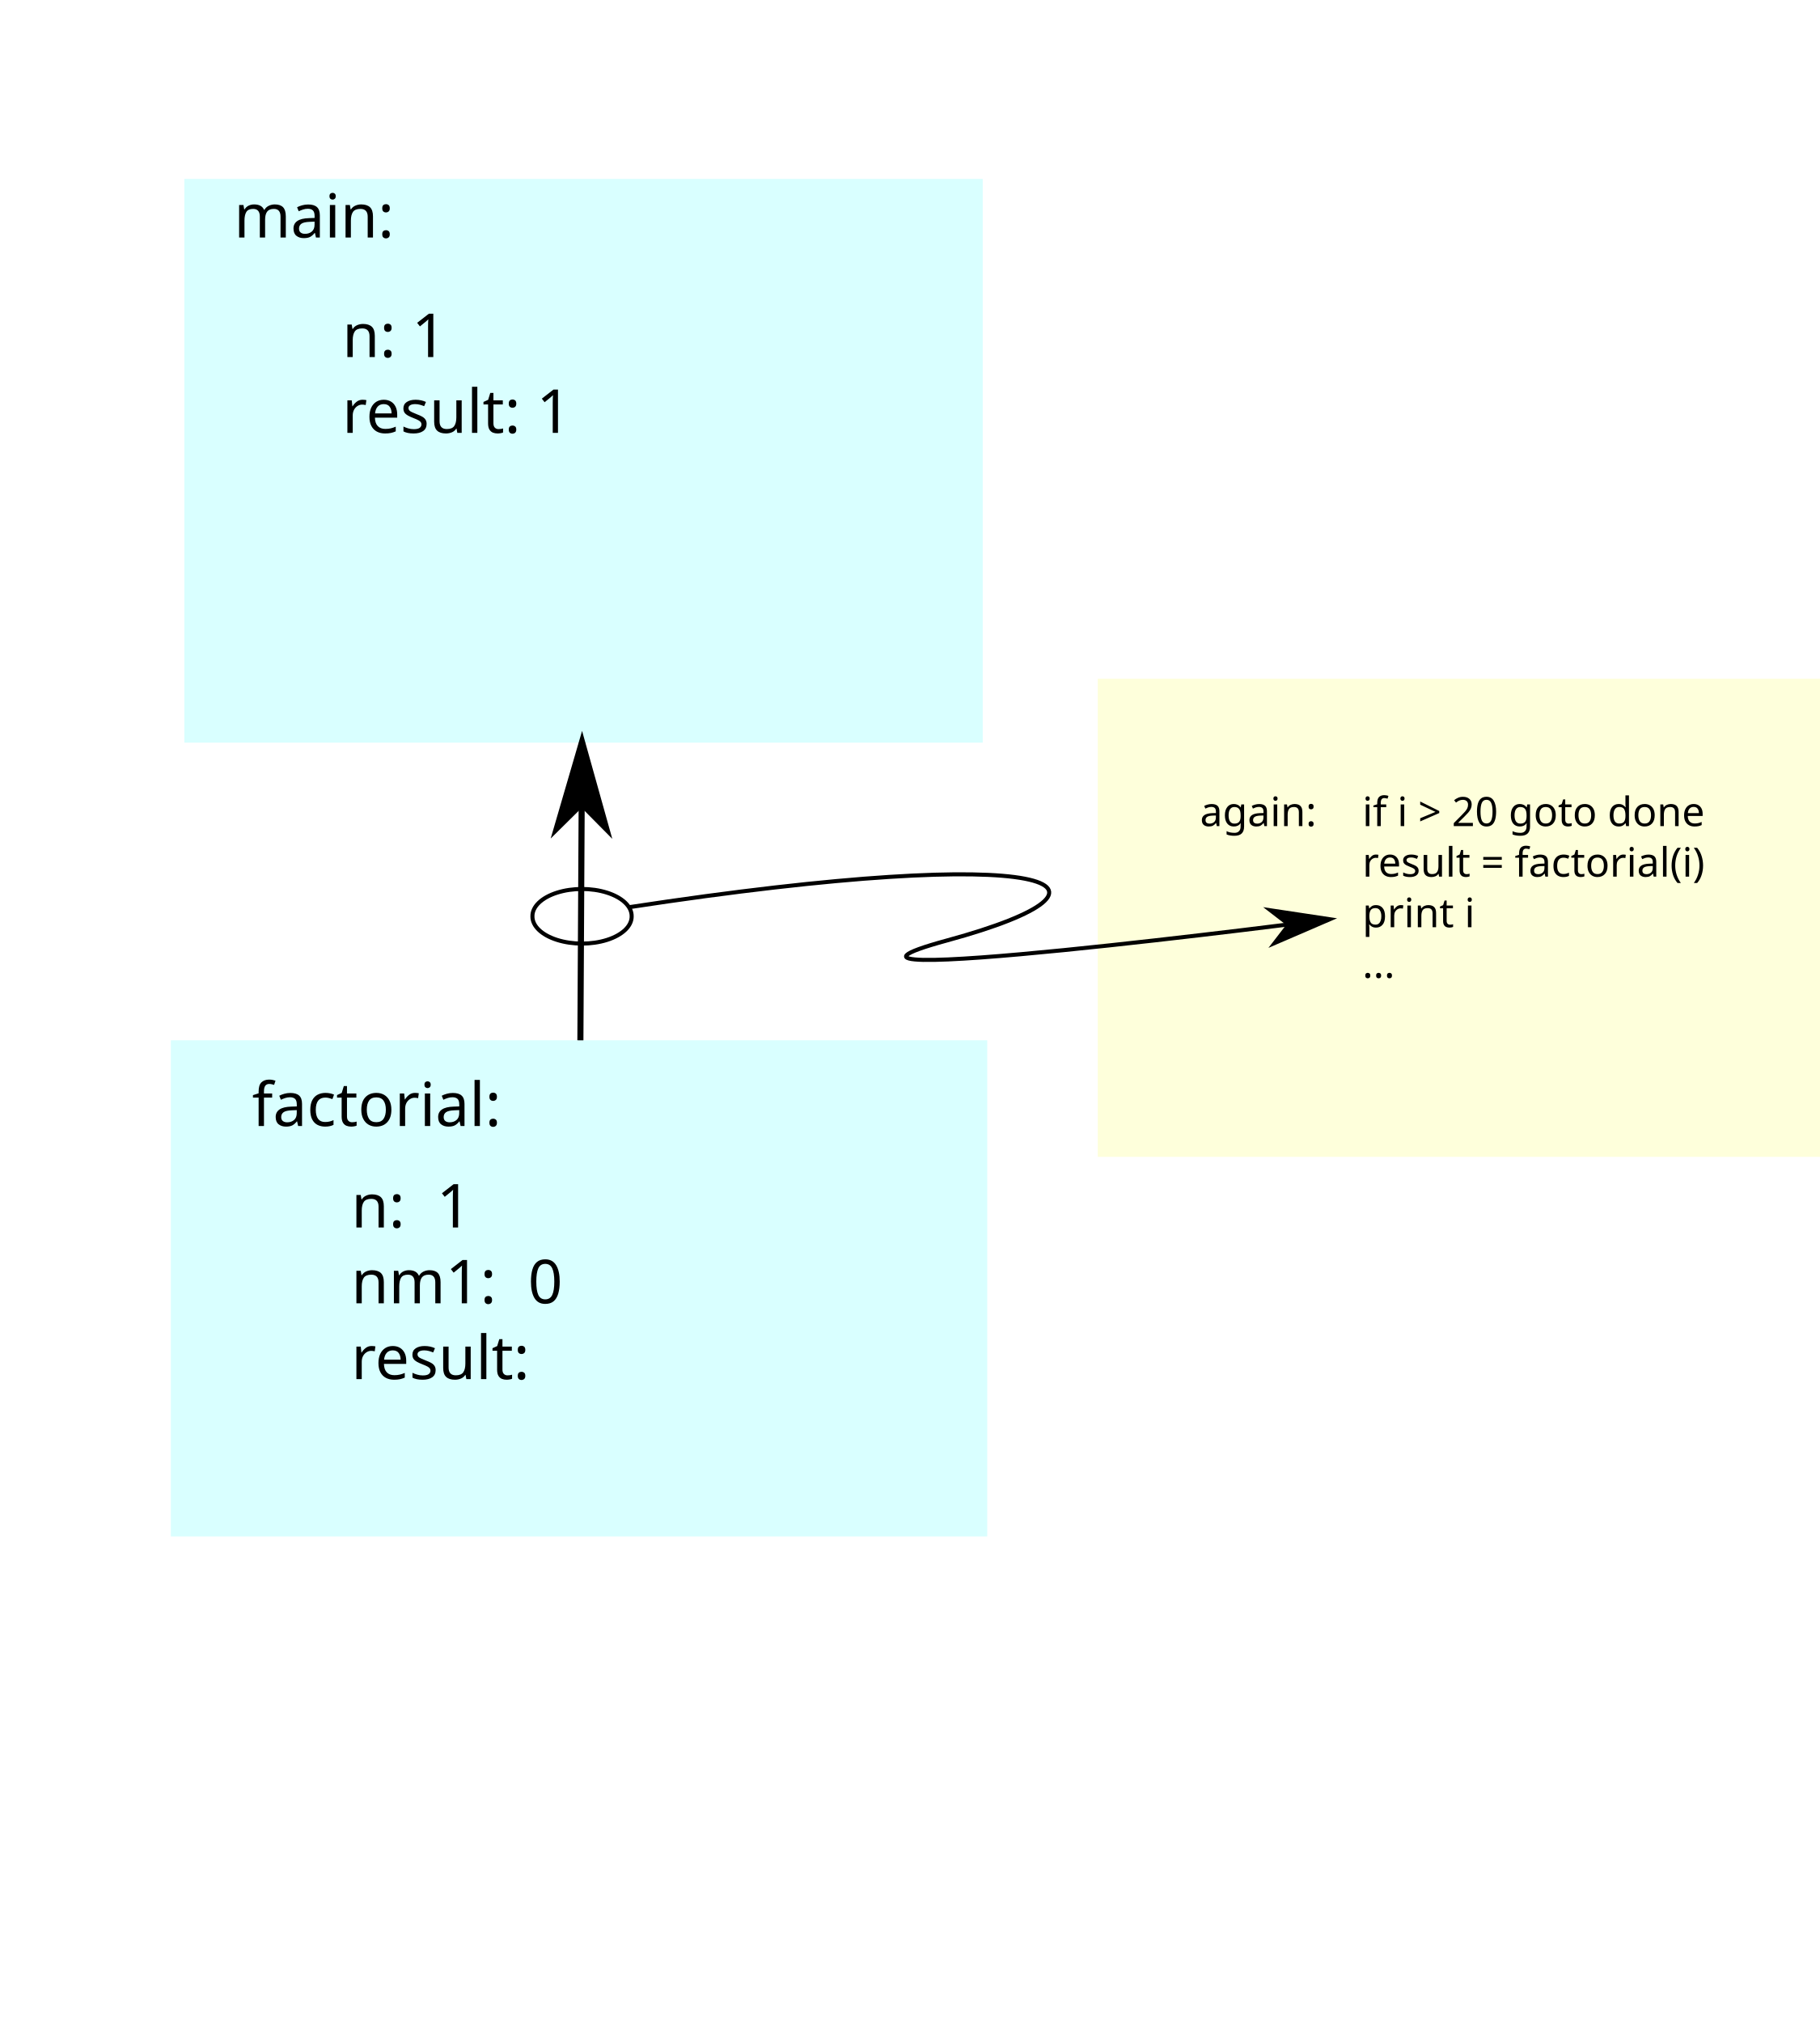
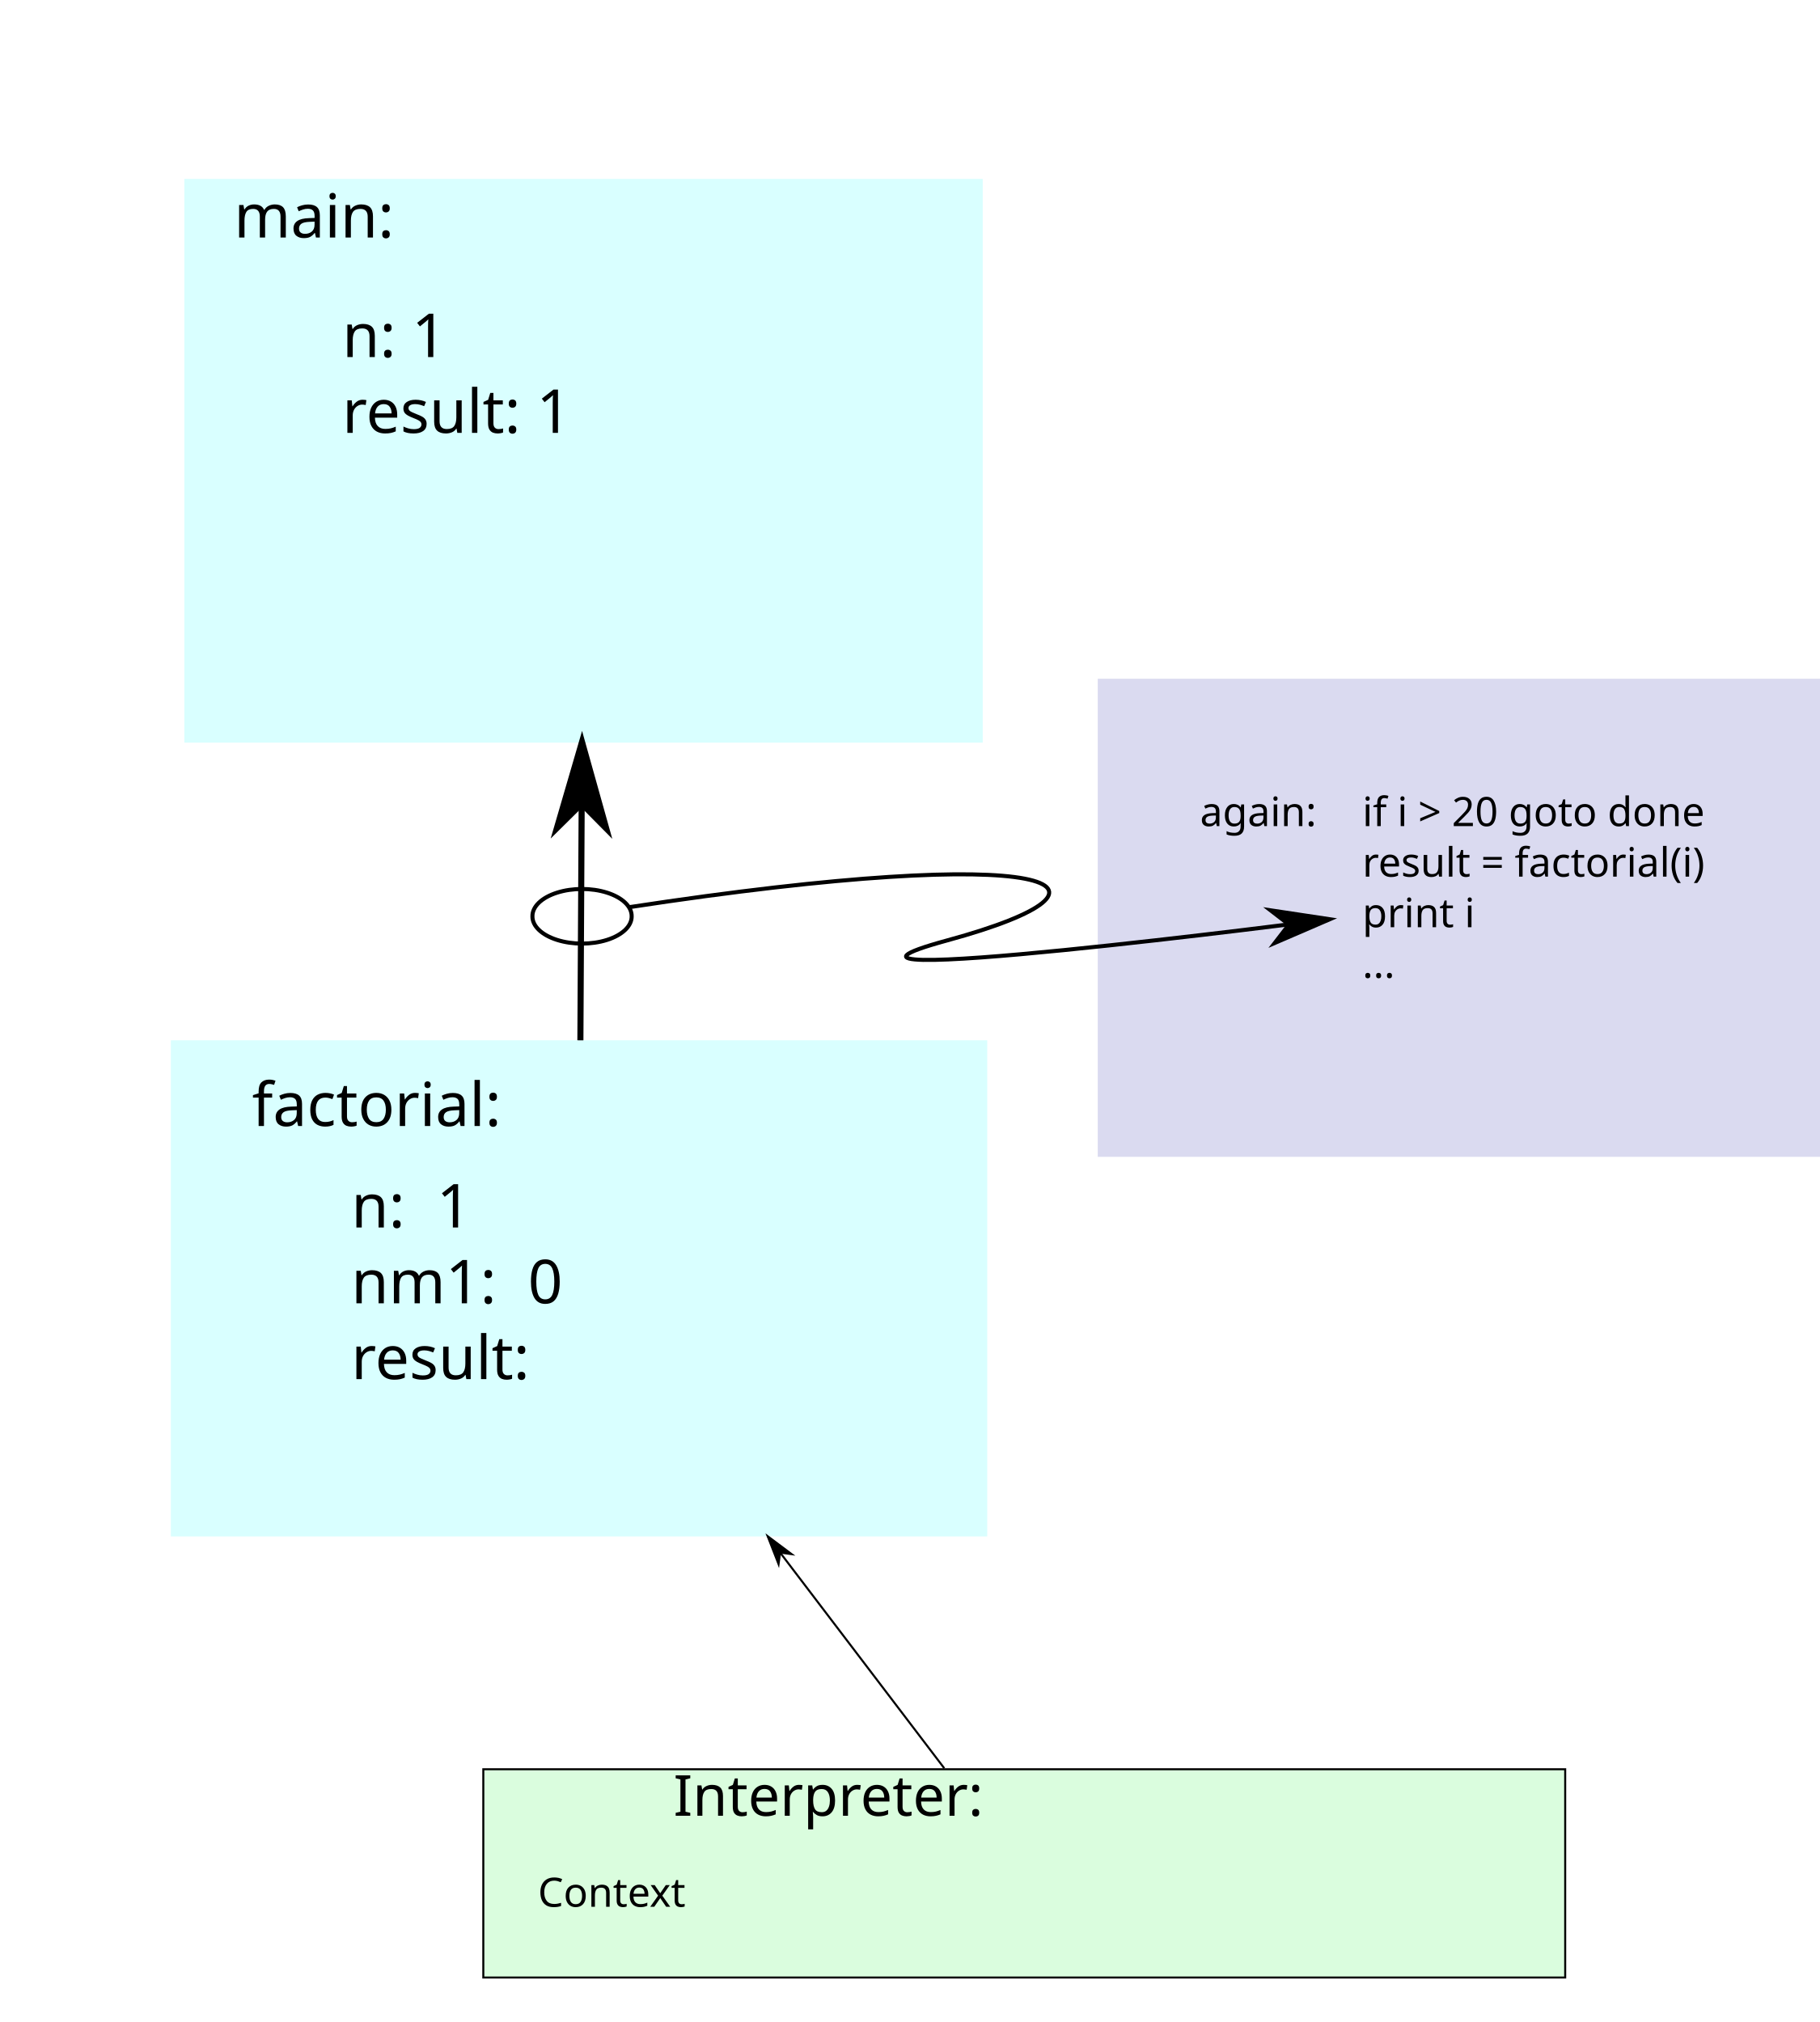
<svg xmlns="http://www.w3.org/2000/svg" width="900" height="1000" id="svg7155" version="1.0">
  <defs id="defs7157">
+     <marker orient="auto" refY="0.0" refX="0.0" id="Arrow2Lstart" style="overflow:visible">
+       <path id="path4360" style="font-size:12.0;fill-rule:evenodd;stroke-width:0.625;stroke-linejoin:round" d="M 8.719,4.034 L -2.207,0.016 L 8.719,-4.002 C 6.973,-1.63 6.983,1.616 8.719,4.034 z " transform="scale(1.1) translate(1,0)" />
+     </marker>
    <marker orient="auto" refY="0" refX="0" id="Arrow1Lend" style="overflow:visible">
      <path id="path3235" d="M 0,0 L 5,-5 L -12.5,0 L 5,5 L 0,0 z" style="fill-rule:evenodd;stroke:#000000;stroke-width:1pt;marker-start:none" transform="matrix(-0.8,0,0,-0.8,-10,0)" />
    </marker>
    <marker orient="auto" refY="0" refX="0" id="Arrow1Lstart" style="overflow:visible">
      <path id="path3232" d="M 0,0 L 5,-5 L -12.5,0 L 5,5 L 0,0 z" style="fill-rule:evenodd;stroke:#000000;stroke-width:1pt;marker-start:none" transform="matrix(0.8,0,0,0.8,10,0)" />
    </marker>
  </defs>
  <g id="layer1">
    <rect style="fill:#d9ffff;fill-opacity:1" id="rect7165" width="394.796" height="278.81" x="91.171" y="88.476" />
    <text xml:space="preserve" style="font-size:30px;font-style:normal;font-variant:normal;font-weight:normal;font-stretch:normal;text-align:start;line-height:125%;writing-mode:lr-tb;text-anchor:start;fill:#000000;fill-opacity:1;stroke:none;stroke-width:1px;stroke-linecap:butt;stroke-linejoin:miter;stroke-opacity:1;font-family:Sans;-inkscape-font-specification:Sans" x="115.706" y="117.472" id="text7676">
      <tspan id="tspan7678" x="115.706" y="117.472">main:</tspan>
    </text>
    <text xml:space="preserve" style="font-size:20px;font-style:normal;font-variant:normal;font-weight:normal;font-stretch:normal;text-align:start;line-height:125%;writing-mode:lr-tb;text-anchor:start;fill:#000000;fill-opacity:1;stroke:none;stroke-width:1px;stroke-linecap:butt;stroke-linejoin:miter;stroke-opacity:1;font-family:Sans;-inkscape-font-specification:Sans" x="290.056" y="616.729" id="text7704">
      <tspan id="tspan7706" x="290.056" y="616.729" />
    </text>
    <rect style="fill:#d9ffff;fill-opacity:1" id="rect7716" width="403.717" height="245.353" x="84.48" y="514.498" />
    <text xml:space="preserve" style="font-size:30px;font-style:normal;font-variant:normal;font-weight:normal;font-stretch:normal;text-align:start;line-height:125%;writing-mode:lr-tb;text-anchor:start;fill:#000000;fill-opacity:1;stroke:none;stroke-width:1px;stroke-linecap:butt;stroke-linejoin:miter;stroke-opacity:1;font-family:Sans;-inkscape-font-specification:Sans" x="124.628" y="556.877" id="text7718">
      <tspan id="tspan7720" x="124.628" y="556.877">factorial:</tspan>
    </text>
    <path style="fill:none;fill-rule:evenodd;stroke:#000000;stroke-width:3px;stroke-linecap:butt;stroke-linejoin:miter;marker-start:url(#Arrow1Lstart);stroke-opacity:1" d="M 287.809,367.286 L 287.007,514.498" id="path7734" />
    <text xml:space="preserve" style="font-size:30px;font-style:normal;font-variant:normal;font-weight:normal;font-stretch:normal;text-align:start;line-height:125%;writing-mode:lr-tb;text-anchor:start;fill:#000000;fill-opacity:1;stroke:none;stroke-width:1px;stroke-linecap:butt;stroke-linejoin:miter;stroke-opacity:1;font-family:Sans;-inkscape-font-specification:Sans" x="169.238" y="176.58" id="text8295">
      <tspan id="tspan8297" x="169.238" y="176.58">n: 1</tspan>
      <tspan x="169.238" y="214.08" id="tspan8299">result: 1</tspan>
    </text>
    <text xml:space="preserve" style="font-size:30px;font-style:normal;font-variant:normal;font-weight:normal;font-stretch:normal;text-align:start;line-height:125%;writing-mode:lr-tb;text-anchor:start;fill:#000000;fill-opacity:1;stroke:none;stroke-width:1px;stroke-linecap:butt;stroke-linejoin:miter;stroke-opacity:1;font-family:Sans;-inkscape-font-specification:Sans" x="173.699" y="607.063" id="text8301">
      <tspan id="tspan8303" x="173.699" y="607.063">n:  1</tspan>
      <tspan x="173.699" y="644.563" id="tspan8305">nm1:  0</tspan>
      <tspan x="173.699" y="682.063" id="tspan8307">result:</tspan>
    </text>
-     <rect style="fill:#feffdb;fill-opacity:1" id="rect8317" width="380.669" height="236.431" x="542.844" y="335.688" />
+     <rect style="fill:#dadaf0;fill-opacity:1" id="rect8317" width="380.669" height="236.431" x="542.844" y="335.688" />
    <path style="fill:none;fill-opacity:1;stroke:#000000;stroke-opacity:1" id="path8331" d="M 135.316,215.613 A 12.268,6.691 0 1 1 110.781,215.613 A 12.268,6.691 0 1 1 135.316,215.613 z" transform="matrix(2,0,0,2,41.72862,21.93309)" />
    <path style="fill:none;fill-rule:evenodd;stroke:#000000;stroke-width:2px;stroke-linecap:butt;stroke-linejoin:miter;marker-end:url(#Arrow1Lend);stroke-opacity:1" d="M 310.874,448.699 C 525,415.985 566.636,438.29 468.494,465.056 C 370.353,491.822 657.342,454.647 657.342,454.647" id="path8341" />
    <text xml:space="preserve" style="font-size:20px;font-style:normal;font-variant:normal;font-weight:normal;font-stretch:normal;text-align:start;line-height:125%;writing-mode:lr-tb;text-anchor:start;fill:#000000;fill-opacity:1;stroke:none;stroke-width:1px;stroke-linecap:butt;stroke-linejoin:miter;stroke-opacity:1;font-family:Sans;-inkscape-font-specification:Sans" x="593.401" y="408.55" id="text8872">
      <tspan id="tspan8874" x="593.401" y="408.55">again:</tspan>
    </text>
    <text xml:space="preserve" style="font-size:20px;font-style:normal;font-variant:normal;font-weight:normal;font-stretch:normal;text-align:start;line-height:125%;writing-mode:lr-tb;text-anchor:start;fill:#000000;fill-opacity:1;stroke:none;stroke-width:1px;stroke-linecap:butt;stroke-linejoin:miter;stroke-opacity:1;font-family:Sans;-inkscape-font-specification:Sans" x="673.699" y="408.55" id="text8876">
      <tspan id="tspan8878" x="673.699" y="408.55">if i &gt; 20 goto done</tspan>
      <tspan x="673.699" y="433.55" id="tspan8880">result = factorial(i)</tspan>
      <tspan x="673.699" y="458.55" id="tspan8882">print i</tspan>
      <tspan x="673.699" y="483.55" id="tspan8884">...</tspan>
    </text>
+     <rect style="fill:#dafdde;fill-opacity:1;stroke:#000000;stroke-opacity:1" id="rect2495" width="535" height="103" x="239" y="875" />
+     <text xml:space="preserve" style="font-size:28px;font-style:normal;font-variant:normal;font-weight:normal;font-stretch:normal;text-align:start;line-height:100%;writing-mode:lr;text-anchor:start;fill:#000000;fill-opacity:1;stroke:none;stroke-width:1px;stroke-linecap:butt;stroke-linejoin:miter;stroke-opacity:1;font-family:Sans;-inkscape-font-specification:Sans" x="333" y="898" id="text3279">
+       <tspan id="tspan3281" x="333" y="898">Interpreter:</tspan>
+     </text>
+     <text xml:space="preserve" style="font-size:20px;font-style:normal;font-variant:normal;font-weight:normal;font-stretch:normal;text-align:start;line-height:100%;writing-mode:lr;text-anchor:start;fill:#000000;fill-opacity:1;stroke:none;stroke-width:1px;stroke-linecap:butt;stroke-linejoin:miter;stroke-opacity:1;font-family:Sans;-inkscape-font-specification:Sans" x="266" y="943" id="text3283">
+       <tspan id="tspan3285" x="266" y="943">Context</tspan>
+     </text>
+     <path style="fill:none;fill-rule:evenodd;stroke:#000000;stroke-width:1px;stroke-linecap:butt;stroke-linejoin:miter;stroke-opacity:1;marker-start:none;marker-end:url(#Arrow1Lend)" d="M 466.931,874.5 L 379.689,759.851" id="path3295" />
  </g>
</svg>
